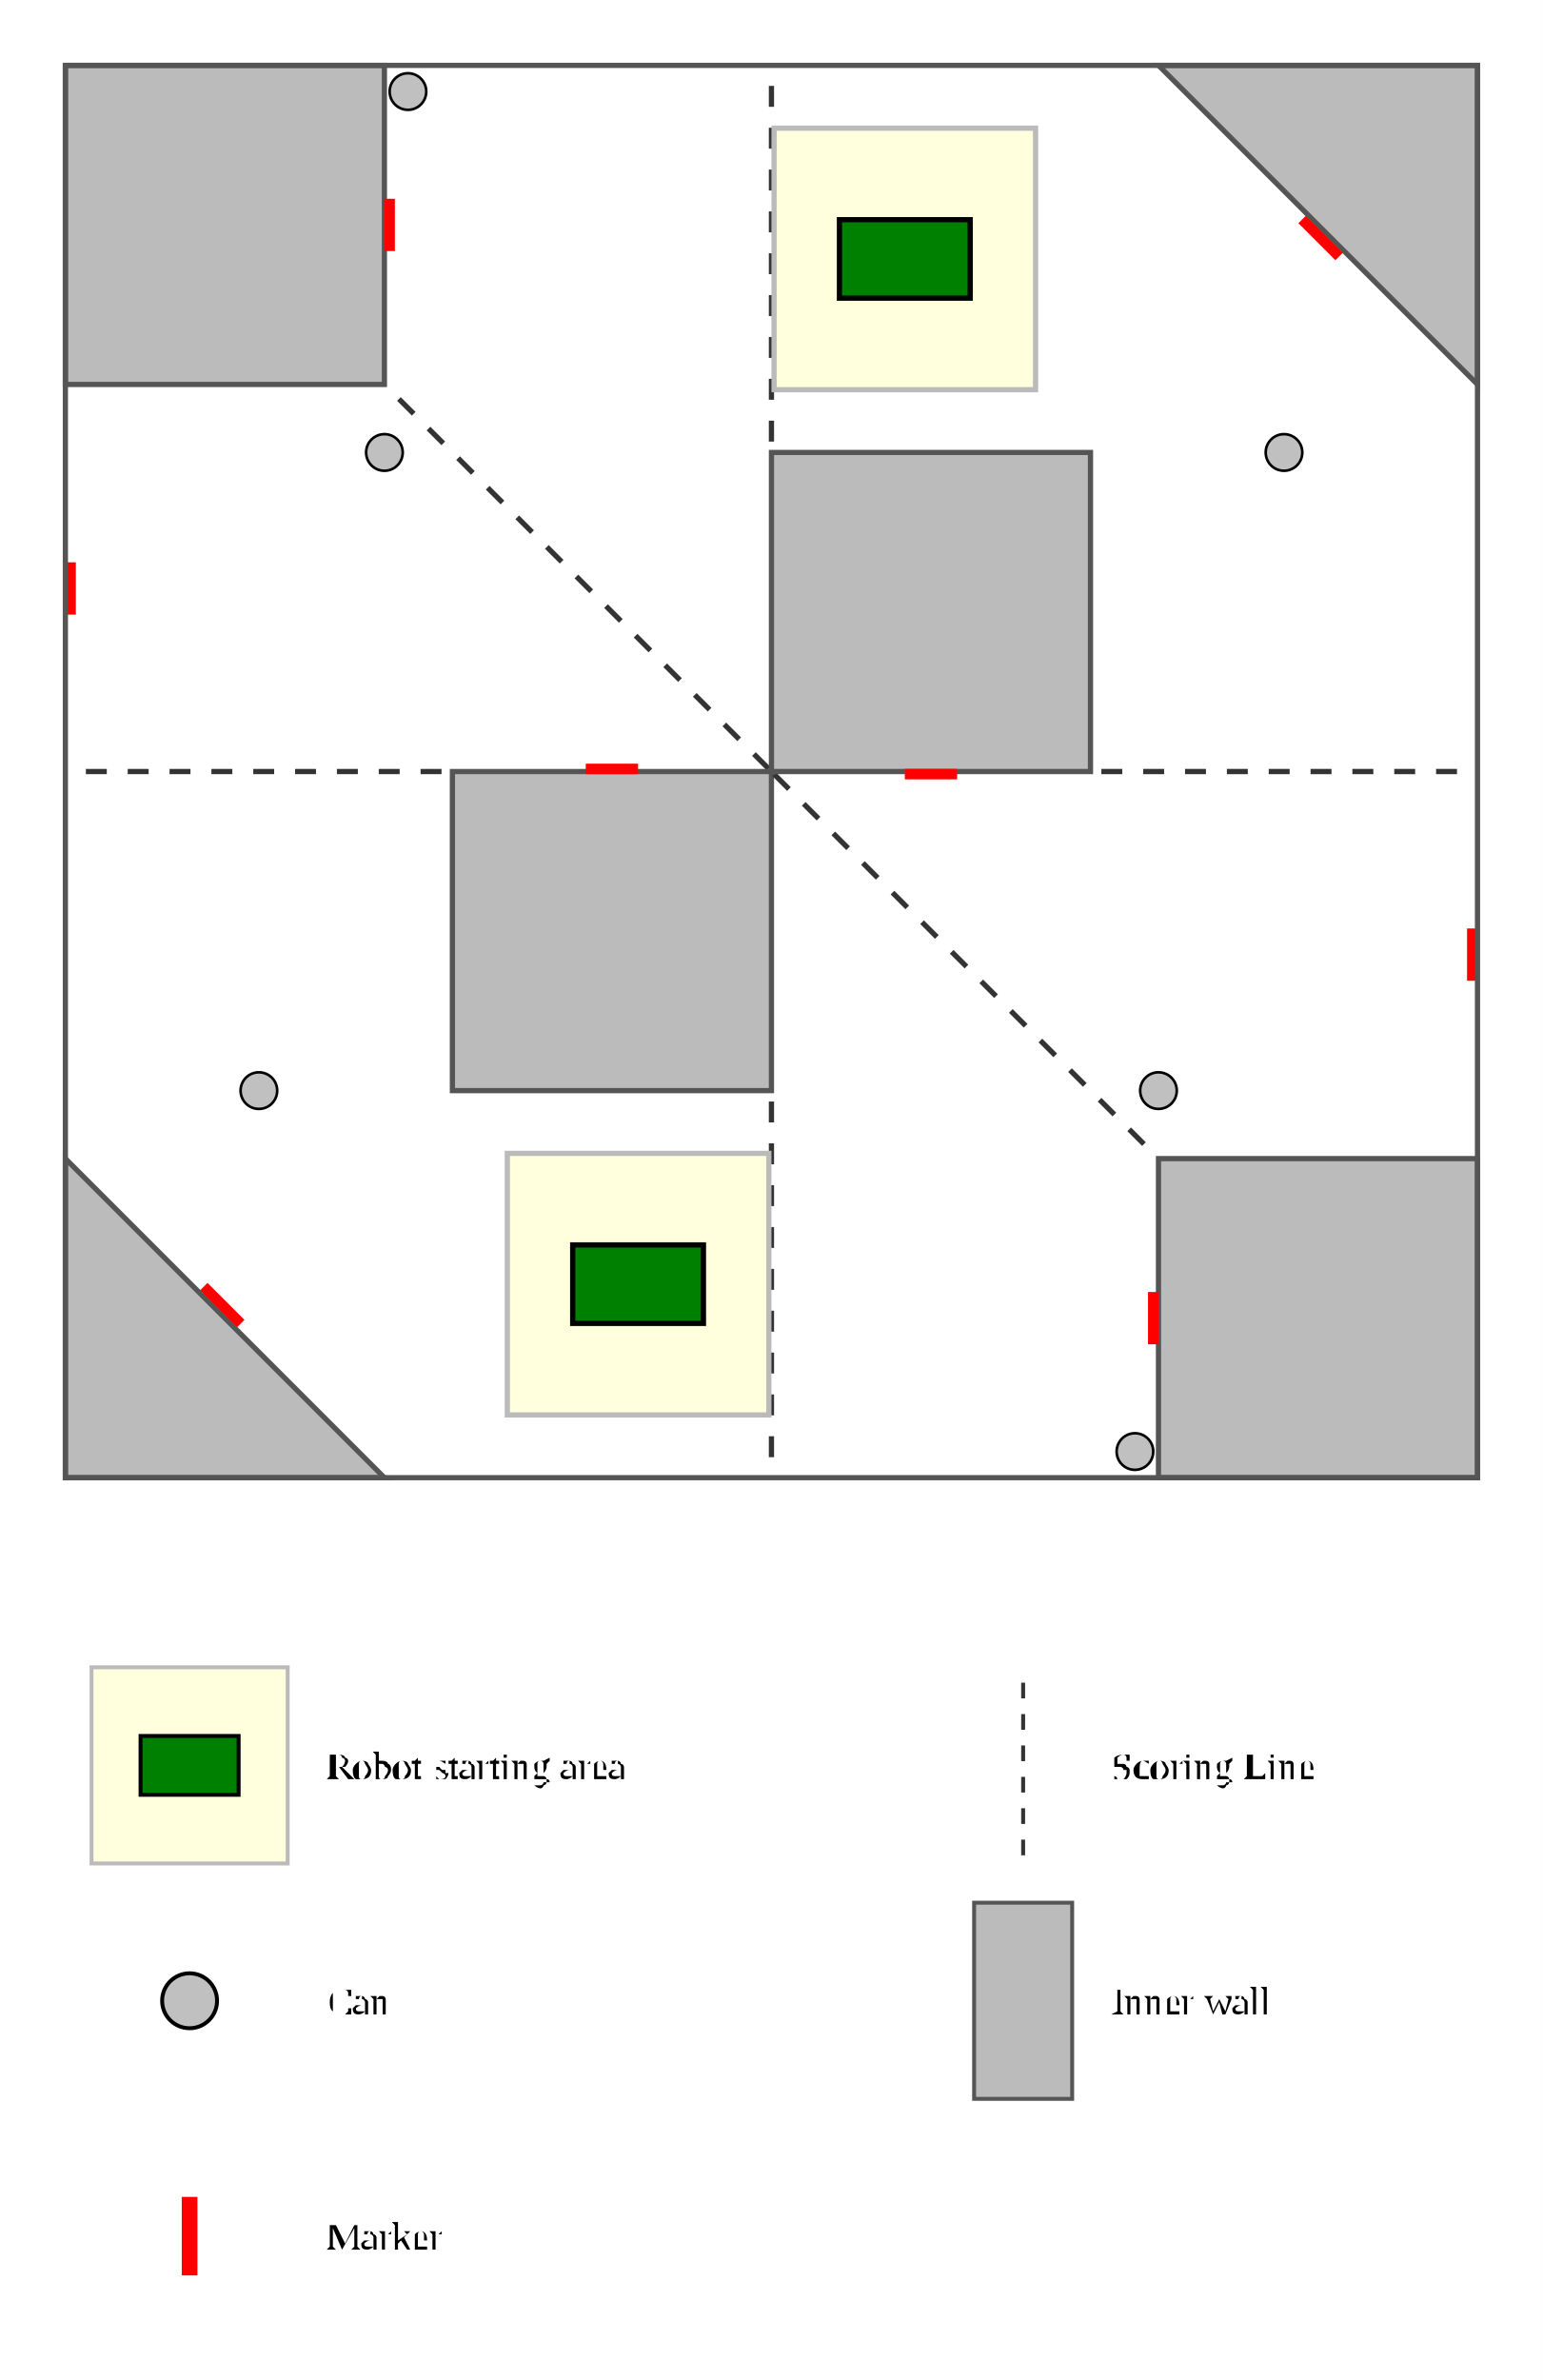
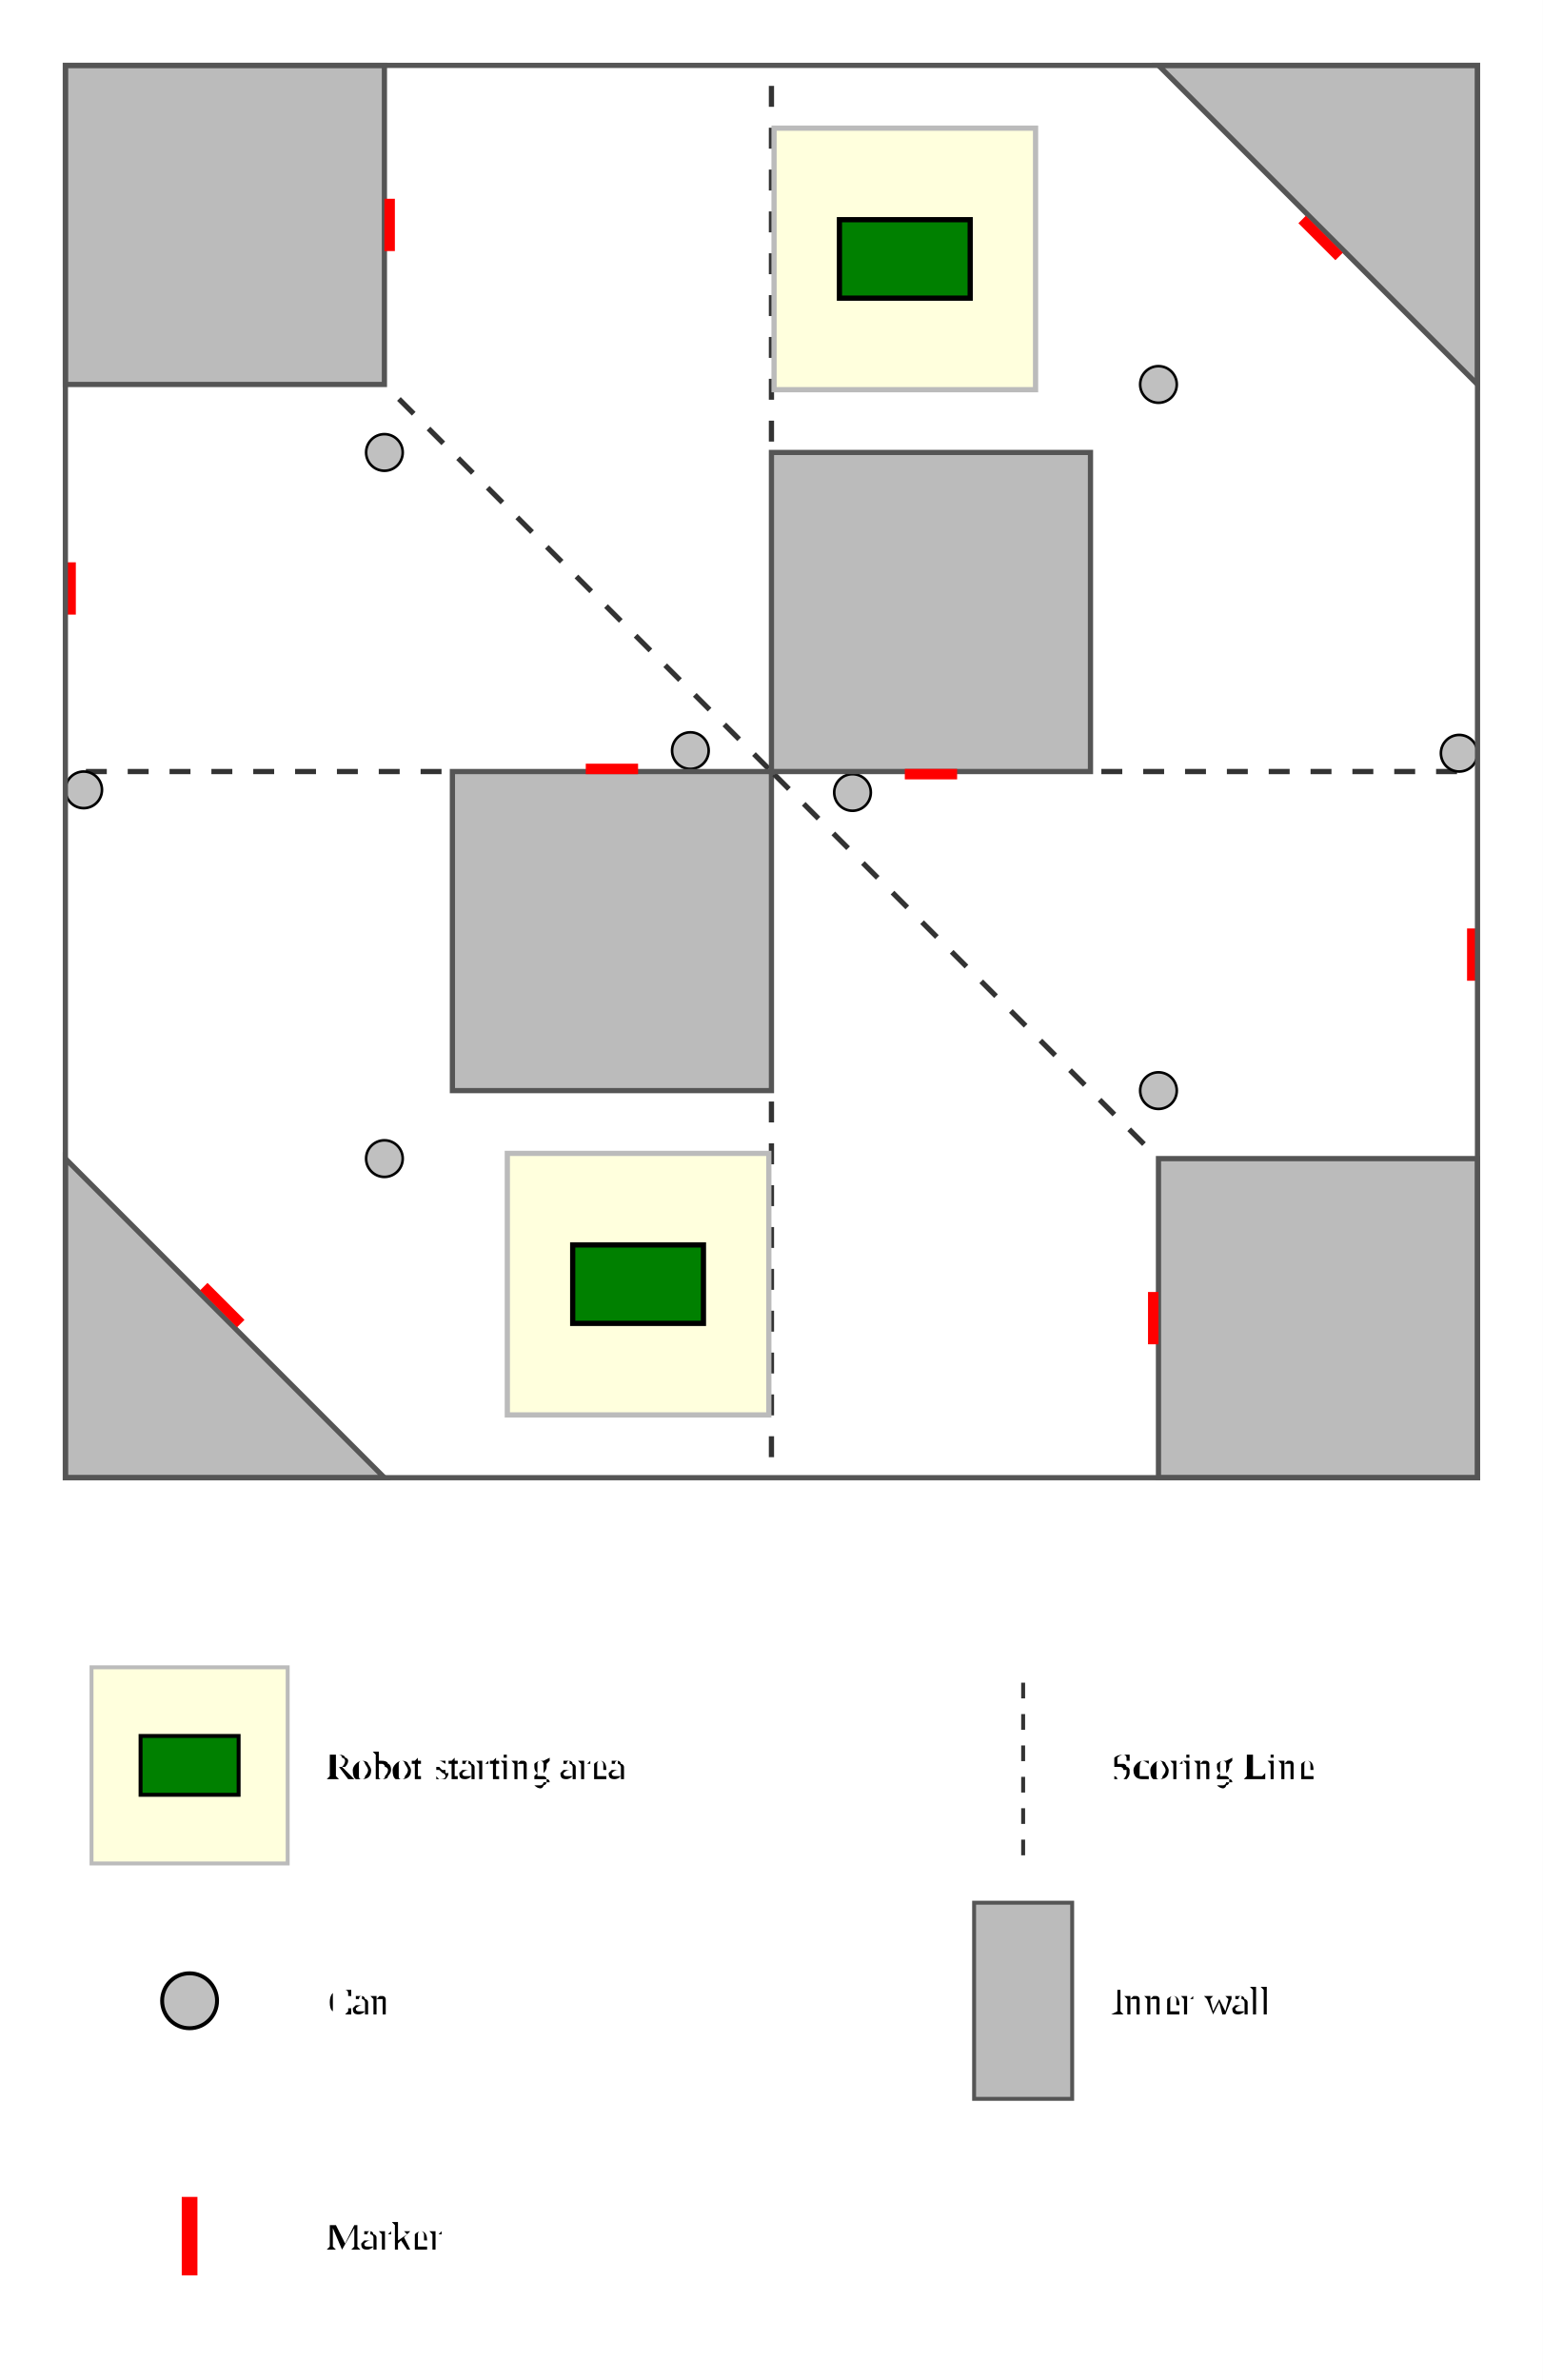
<svg xmlns="http://www.w3.org/2000/svg" xmlns:xlink="http://www.w3.org/1999/xlink" version="1.1" baseProfile="full" width="590" height="910">
  <style type="text/css">
    
      .arena-wall {
          fill: none;
          stroke: #555;
          stroke-width: .02;
      }

      .inner-wall {
          fill: #bbb;
          stroke: #555;
          stroke-width: .02;
      }

      .arena-wall {
          fill: none;
          stroke: #555;
          stroke-width: .02;
      }

      .can {
          stroke: black;
          stroke-width: 0.01;
          fill: silver;
      }

      #robot {
          fill: green;
          stroke: black;
          stroke-width: 0.02;
      }

      .scoring-line {
          stroke: #333;
          stroke-width: 0.02;
          /*stroke-dasharray: 0.141, 0.141;*/
          stroke-dasharray: 0.08 0.08;
          stroke-dashoffset: -50%;
          fill: none;
      }

      .marker {
          stroke: red;
          stroke-width: 0.04;
      }

      .start-zone {
        stroke: #bbb;
        stroke-width: 0.02;
        fill: #ffd;
      }

      .legend-label {
        font-size: 0.2px;
        text-anchor: start;
        dominant-baseline: central;
      }

    
  </style>
  <defs>
    <circle cx="0" cy="0" r="0.07" id="can" />
    <line x1="-0.1" y1="0" x2="0.1" y2="0" id="marker" />
    <rect width="0.5" height="0.3" x="-0.25" y="-0.15" id="robot" />
    <g id="side-zone">
      <line class="scoring-line" x1="2.7" y1="0" x2="2.7" y2="1.48" />
      <line class="scoring-line" x1="0" y1="2.7" x2="1.48" y2="2.7" />
      <line class="scoring-line" x1="1.22" y1="1.22" x2="2.7" y2="2.7" />
      <rect width="1" height="1" x="2.71" y="0.24" class="start-zone" />
      <g transform="translate(3.21 0.74)">
        <use xlink:href="#robot" />
      </g>
-       <use xlink:href="#can" transform="translate(4.66 1.48)" class="can" />
+       <use xlink:href="#can" transform="translate(4.18 1.22)" class="can" />
      <use xlink:href="#can" transform="translate(1.22 1.48)" class="can" />
-       <use xlink:href="#can" transform="translate(1.31 0.1)" class="can" />
+       <use xlink:href="#can" transform="translate(2.39 2.62)" class="can" />
+       <use xlink:href="#can" transform="translate(0.07 2.77)" class="can" />
      <rect width="1.22" height="1.22" x="1.48" y="2.7" class="inner-wall" />
      <rect width="1.22" height="1.22" x="0" y="0" class="inner-wall" />
      <polygon points="5.4,0 4.18,0 5.4,1.22" class="inner-wall" />
      <use xlink:href="#marker" transform="translate(1.24 0.61) rotate(90)" class="marker" />
      <use xlink:href="#marker" transform="translate(2.09 2.69)" class="marker" />
      <use xlink:href="#marker" transform="translate(0.02 2) rotate(90)" class="marker" />
      <use xlink:href="#marker" transform="translate(4.80 0.66) rotate(45)" class="marker" />
    </g>
  </defs>
  <rect width="100%" height="100%" fill="white" />
  <g id="arena" transform="translate(25 25) scale(100)">
    <use xlink:href="#side-zone" />
    <use xlink:href="#side-zone" transform="rotate(180 2.7 2.7)" />
    <rect width="5.4" height="5.4" x="0" y="0" class="arena-wall" />
  </g>
  <g id="legend" transform="translate(35 600) scale(75)">
    <rect width="1" height="1" x="0" y="0.5" class="start-zone" />
    <use x="0.5" y="1" xlink:href="#robot" />
    <text class="legend-label" y="1" x="1.2">Robot starting area</text>
    <use xlink:href="#can" transform="translate(0.5 2.2) scale(2)" class="can" />
    <text class="legend-label" y="2.2" x="1.2">Can</text>
    <use xlink:href="#marker" transform="translate(0.5 3.4) scale(2) rotate(90)" class="marker" />
    <text class="legend-label" y="3.4" x="1.2">Marker</text>
    <line class="scoring-line" x1="4.75" y1="0.5" x2="4.75" y2="1.5" />
    <text class="legend-label" y="1" x="5.2">Scoring Line</text>
    <rect width="0.5" height="1" x="4.5" y="1.7" class="inner-wall" />
    <text class="legend-label" y="2.2" x="5.2">Inner wall</text>
  </g>
</svg>
